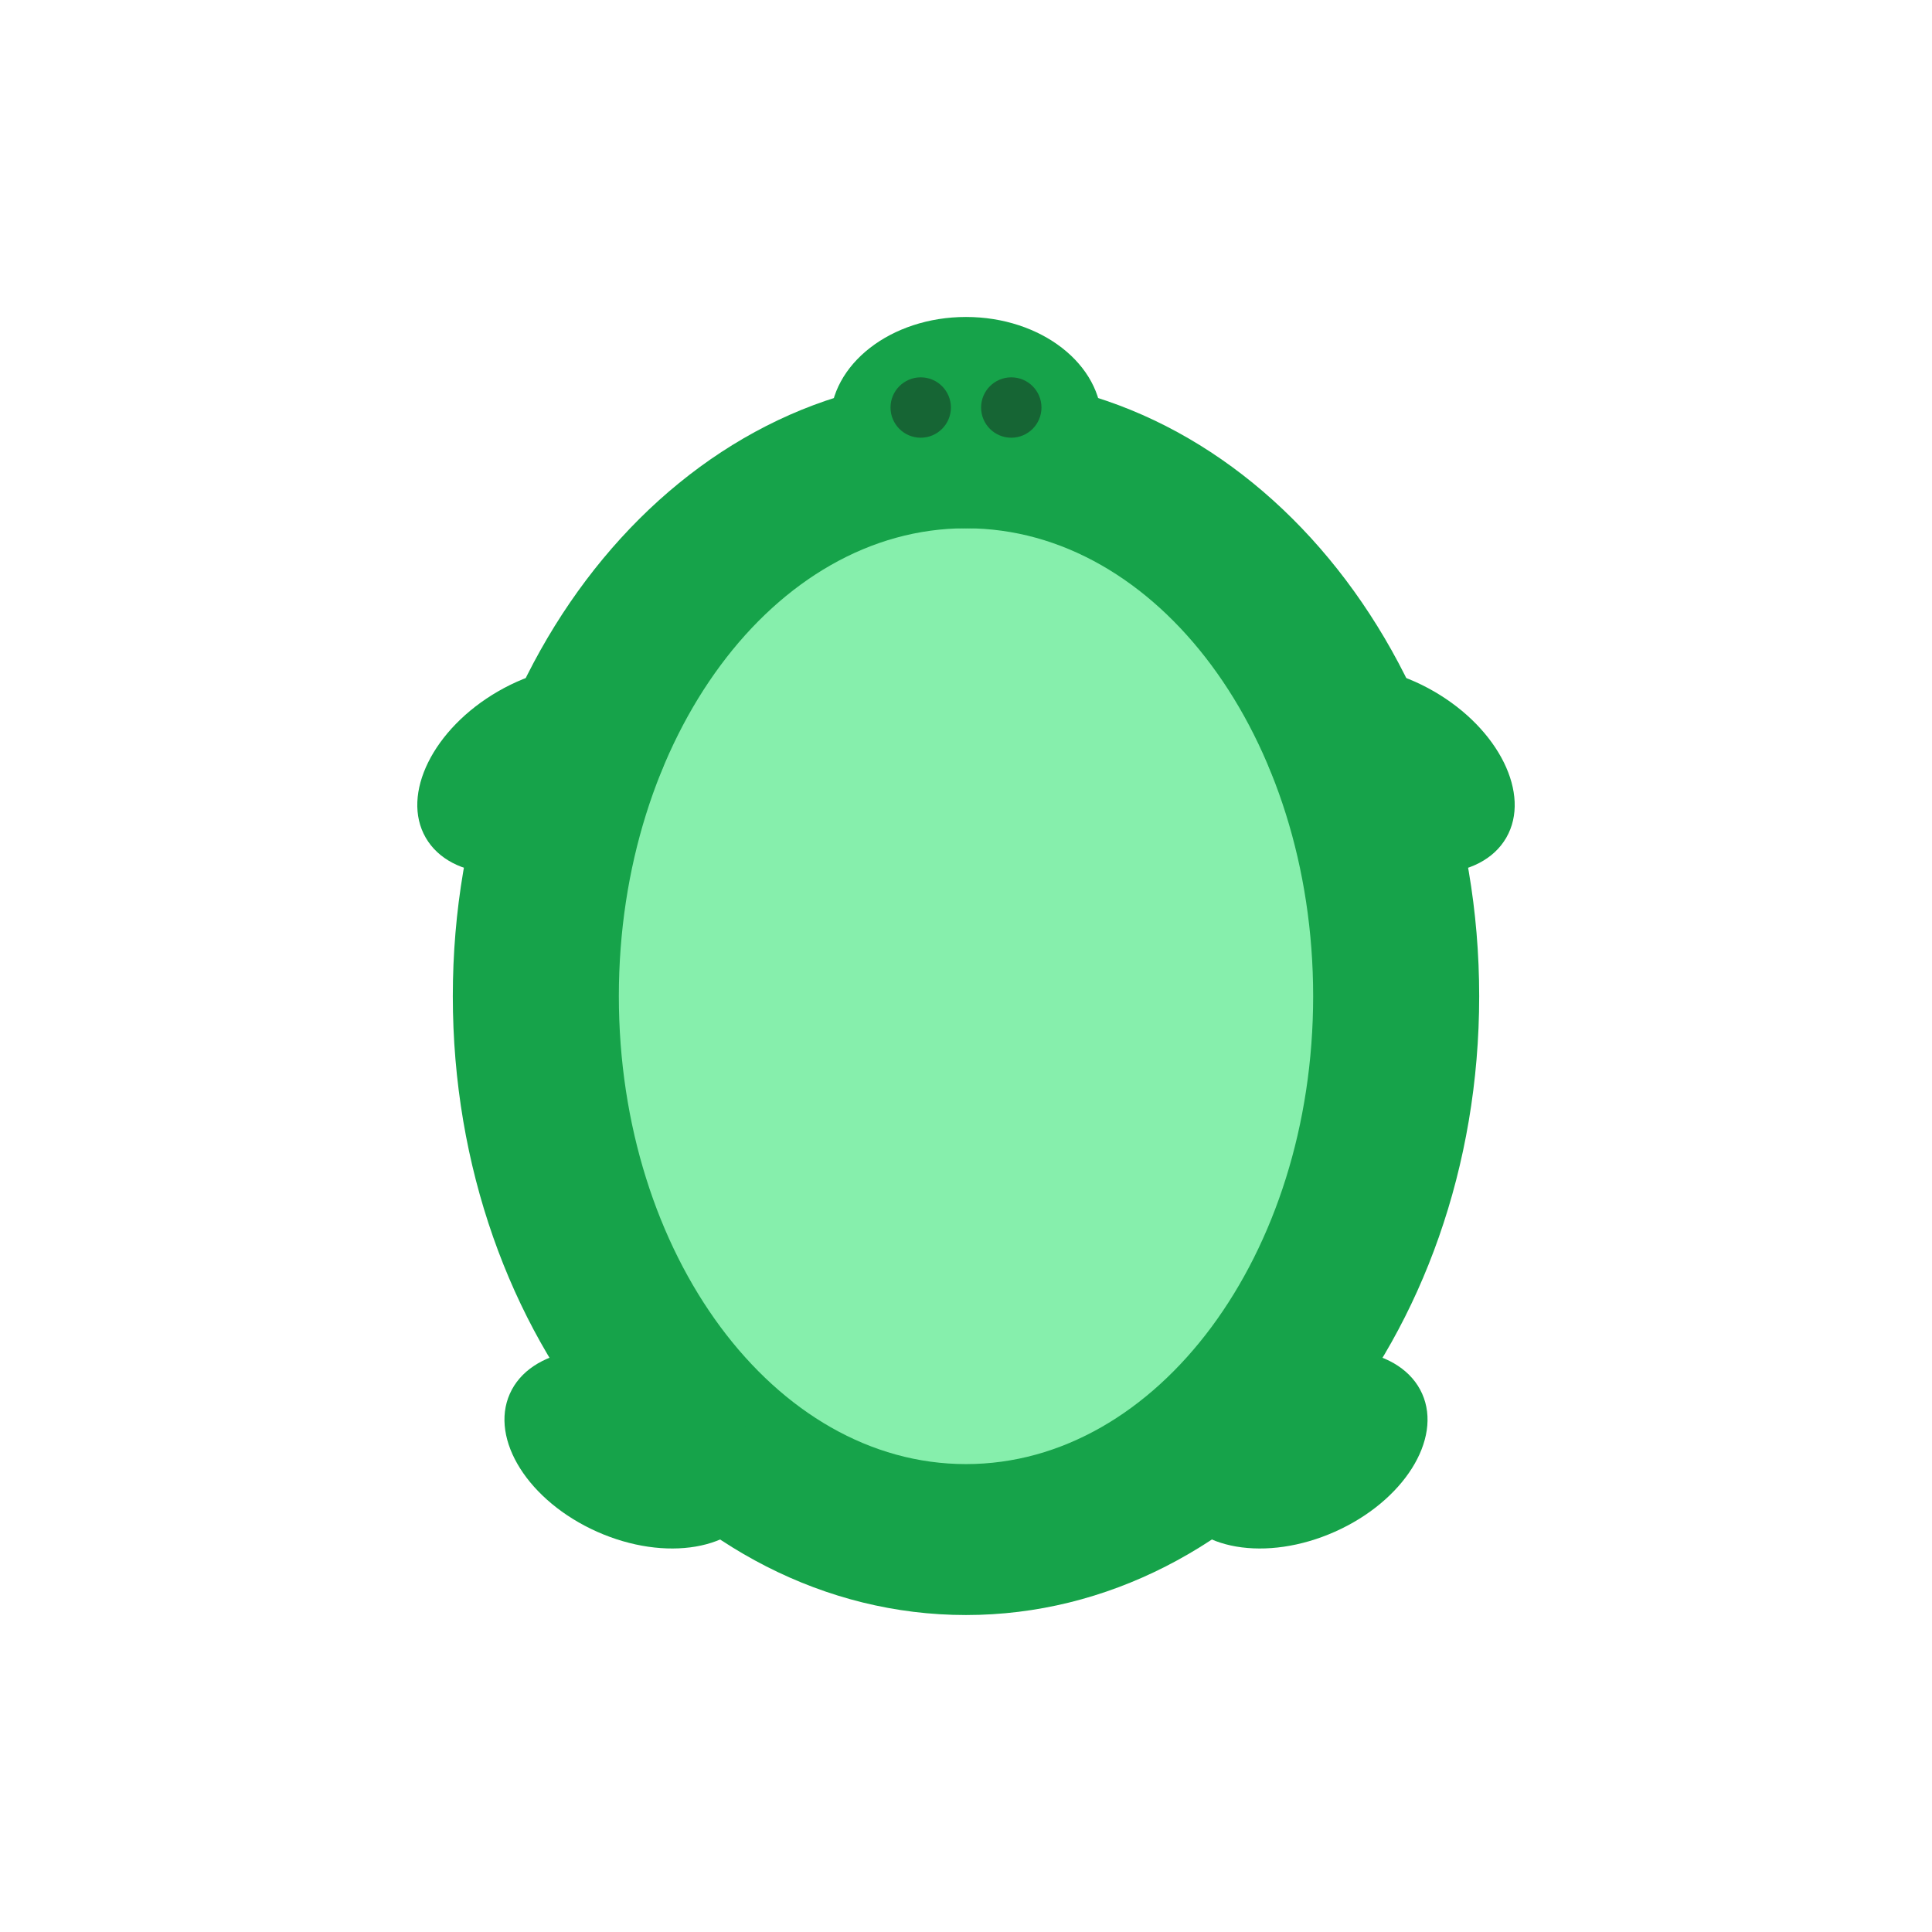
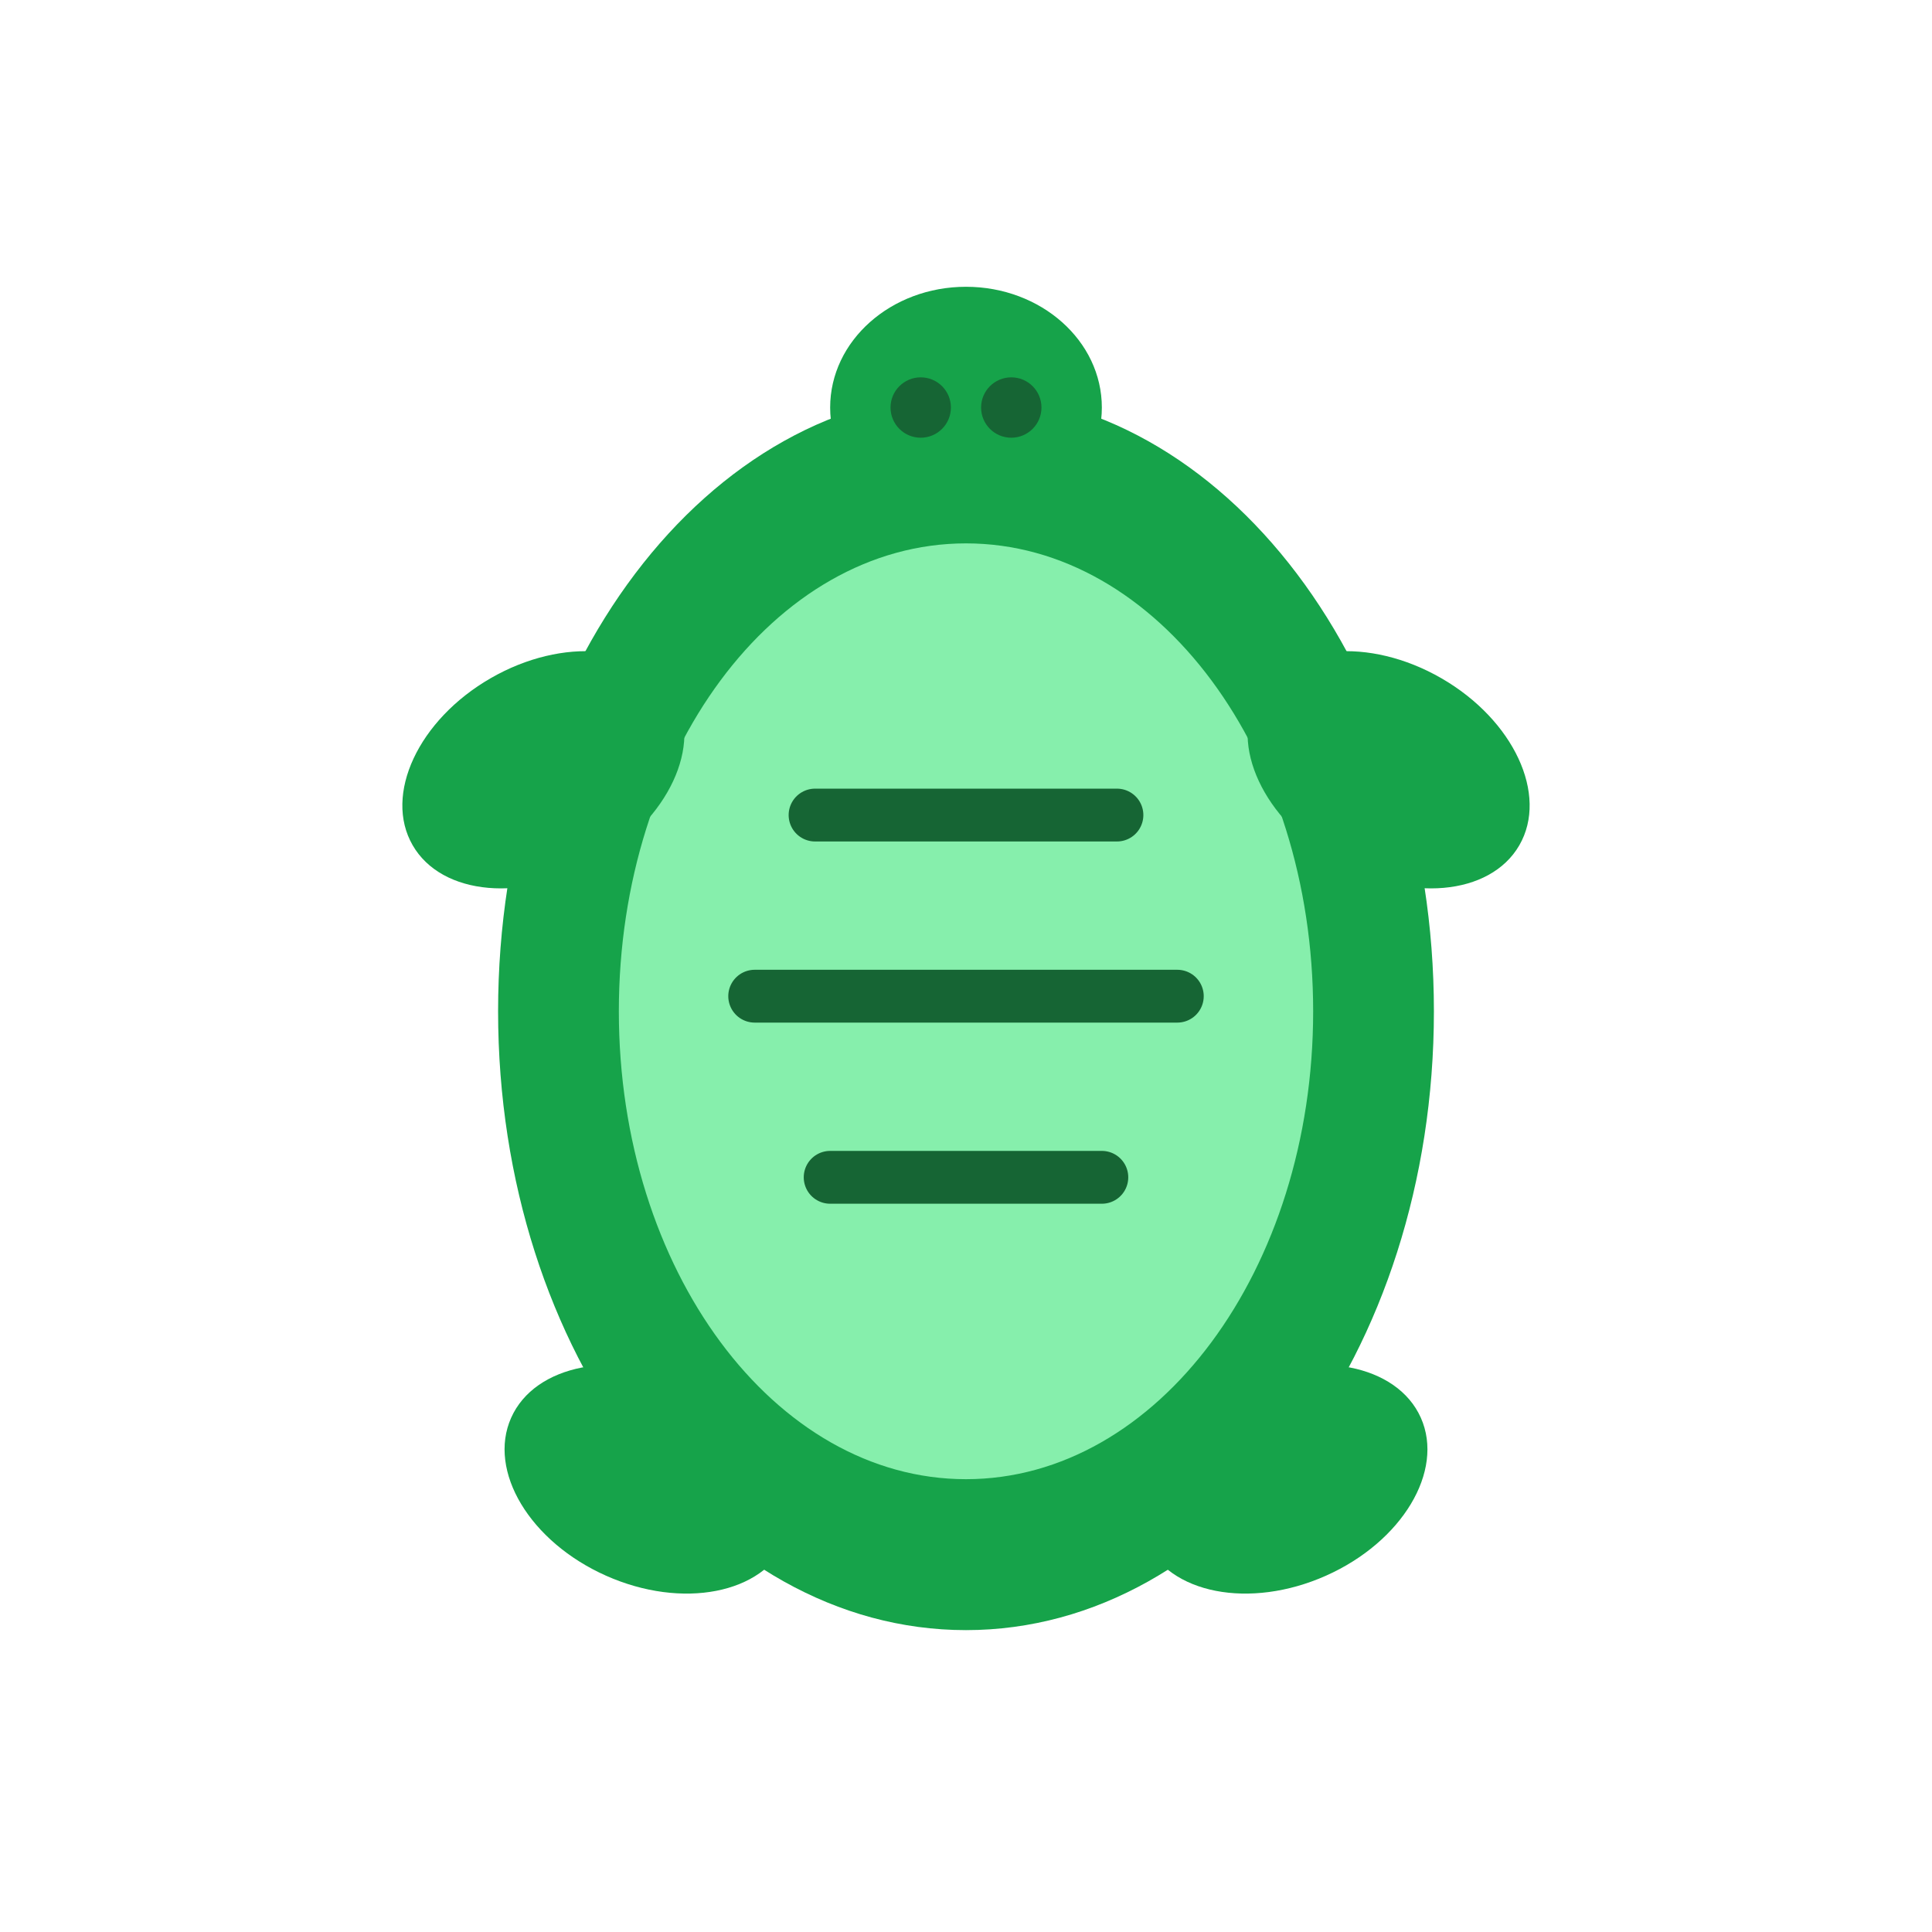
<svg xmlns="http://www.w3.org/2000/svg" viewBox="0 0 256 256" fill="none">
-   <ellipse cx="128" cy="132" rx="68" ry="82" fill="#16a34a" />
-   <ellipse cx="128" cy="132" rx="46" ry="62" fill="#86efac" />
-   <ellipse cx="128" cy="56" rx="18" ry="14" fill="#16a34a" />
-   <ellipse cx="72" cy="102" rx="18" ry="12" transform="rotate(-30 72 102)" fill="#16a34a" />
-   <ellipse cx="184" cy="102" rx="18" ry="12" transform="rotate(30 184 102)" fill="#16a34a" />
-   <ellipse cx="84" cy="192" rx="18" ry="12" transform="rotate(24 84 192)" fill="#16a34a" />
-   <ellipse cx="172" cy="192" rx="18" ry="12" transform="rotate(-24 172 192)" fill="#16a34a" />
+   <ellipse cx="128" cy="134" rx="62" ry="82" fill="#16a34a" />
+   <ellipse cx="128" cy="134" rx="46" ry="62" fill="#86efac" />
+   <ellipse cx="128" cy="54" rx="18" ry="16" fill="#16a34a" />
+   <ellipse cx="72" cy="102" rx="20" ry="14" transform="rotate(-30 72 102)" fill="#16a34a" />
+   <ellipse cx="184" cy="102" rx="20" ry="14" transform="rotate(30 184 102)" fill="#16a34a" />
+   <ellipse cx="86" cy="196" rx="20" ry="14" transform="rotate(24 86 196)" fill="#16a34a" />
+   <ellipse cx="170" cy="196" rx="20" ry="14" transform="rotate(-24 170 196)" fill="#16a34a" />
+   <path d="M108 108h40M100 132h56M110 156h36" stroke="#166534" stroke-width="7" stroke-linecap="round" />
  <circle cx="122" cy="54" r="4" fill="#166534" />
  <circle cx="134" cy="54" r="4" fill="#166534" />
</svg>
